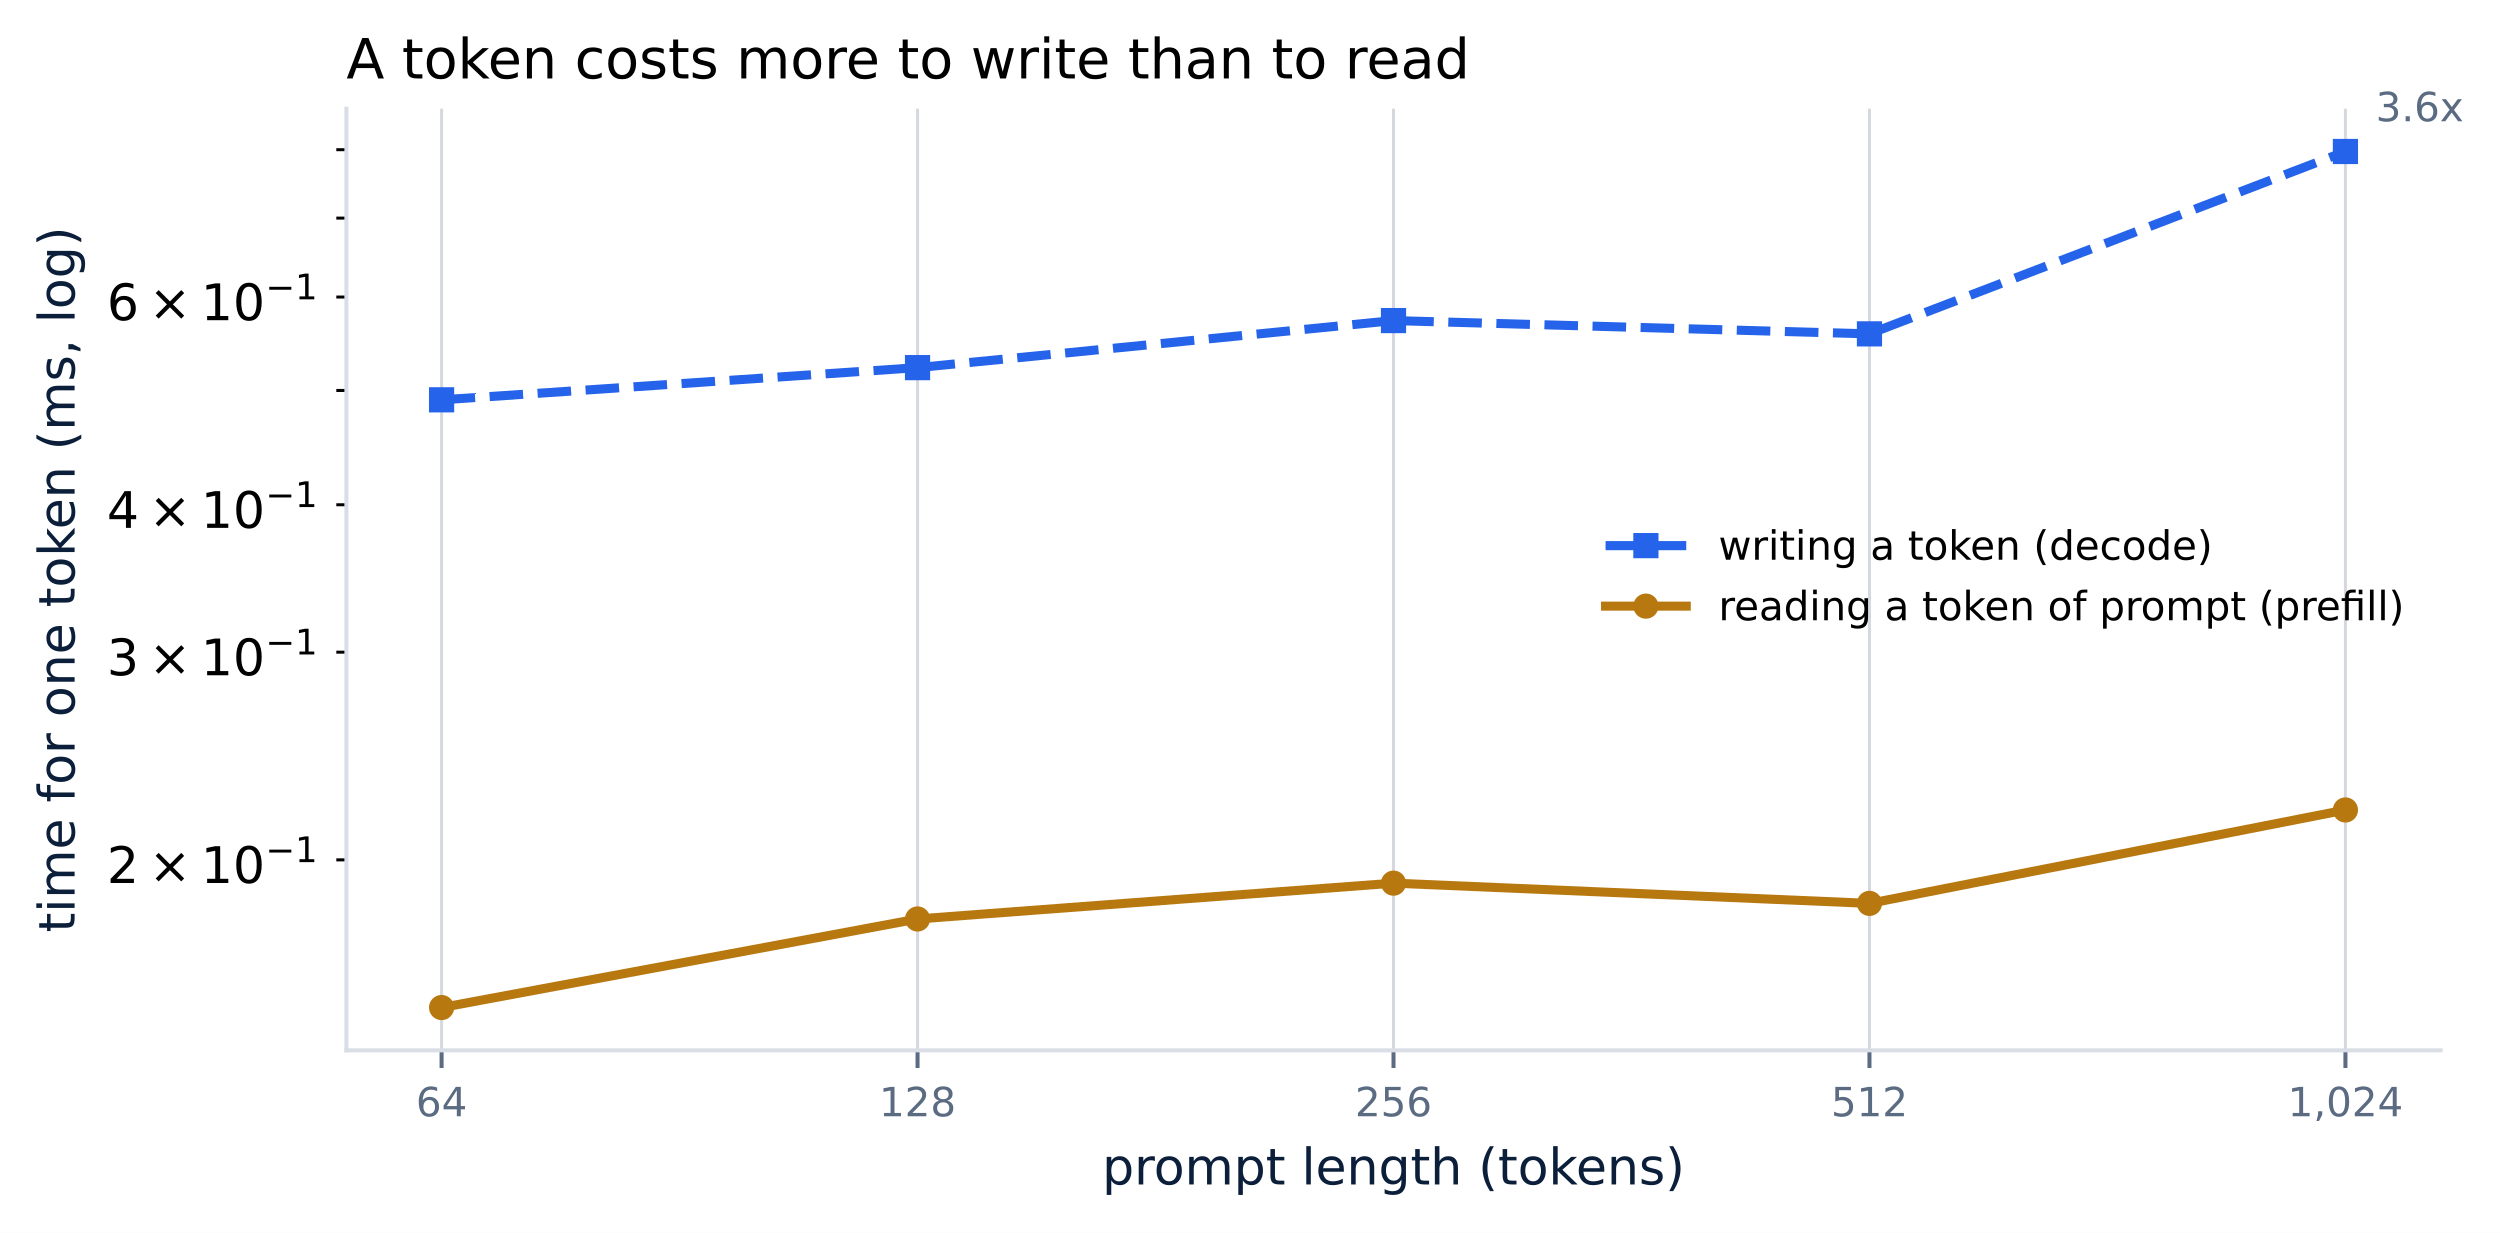
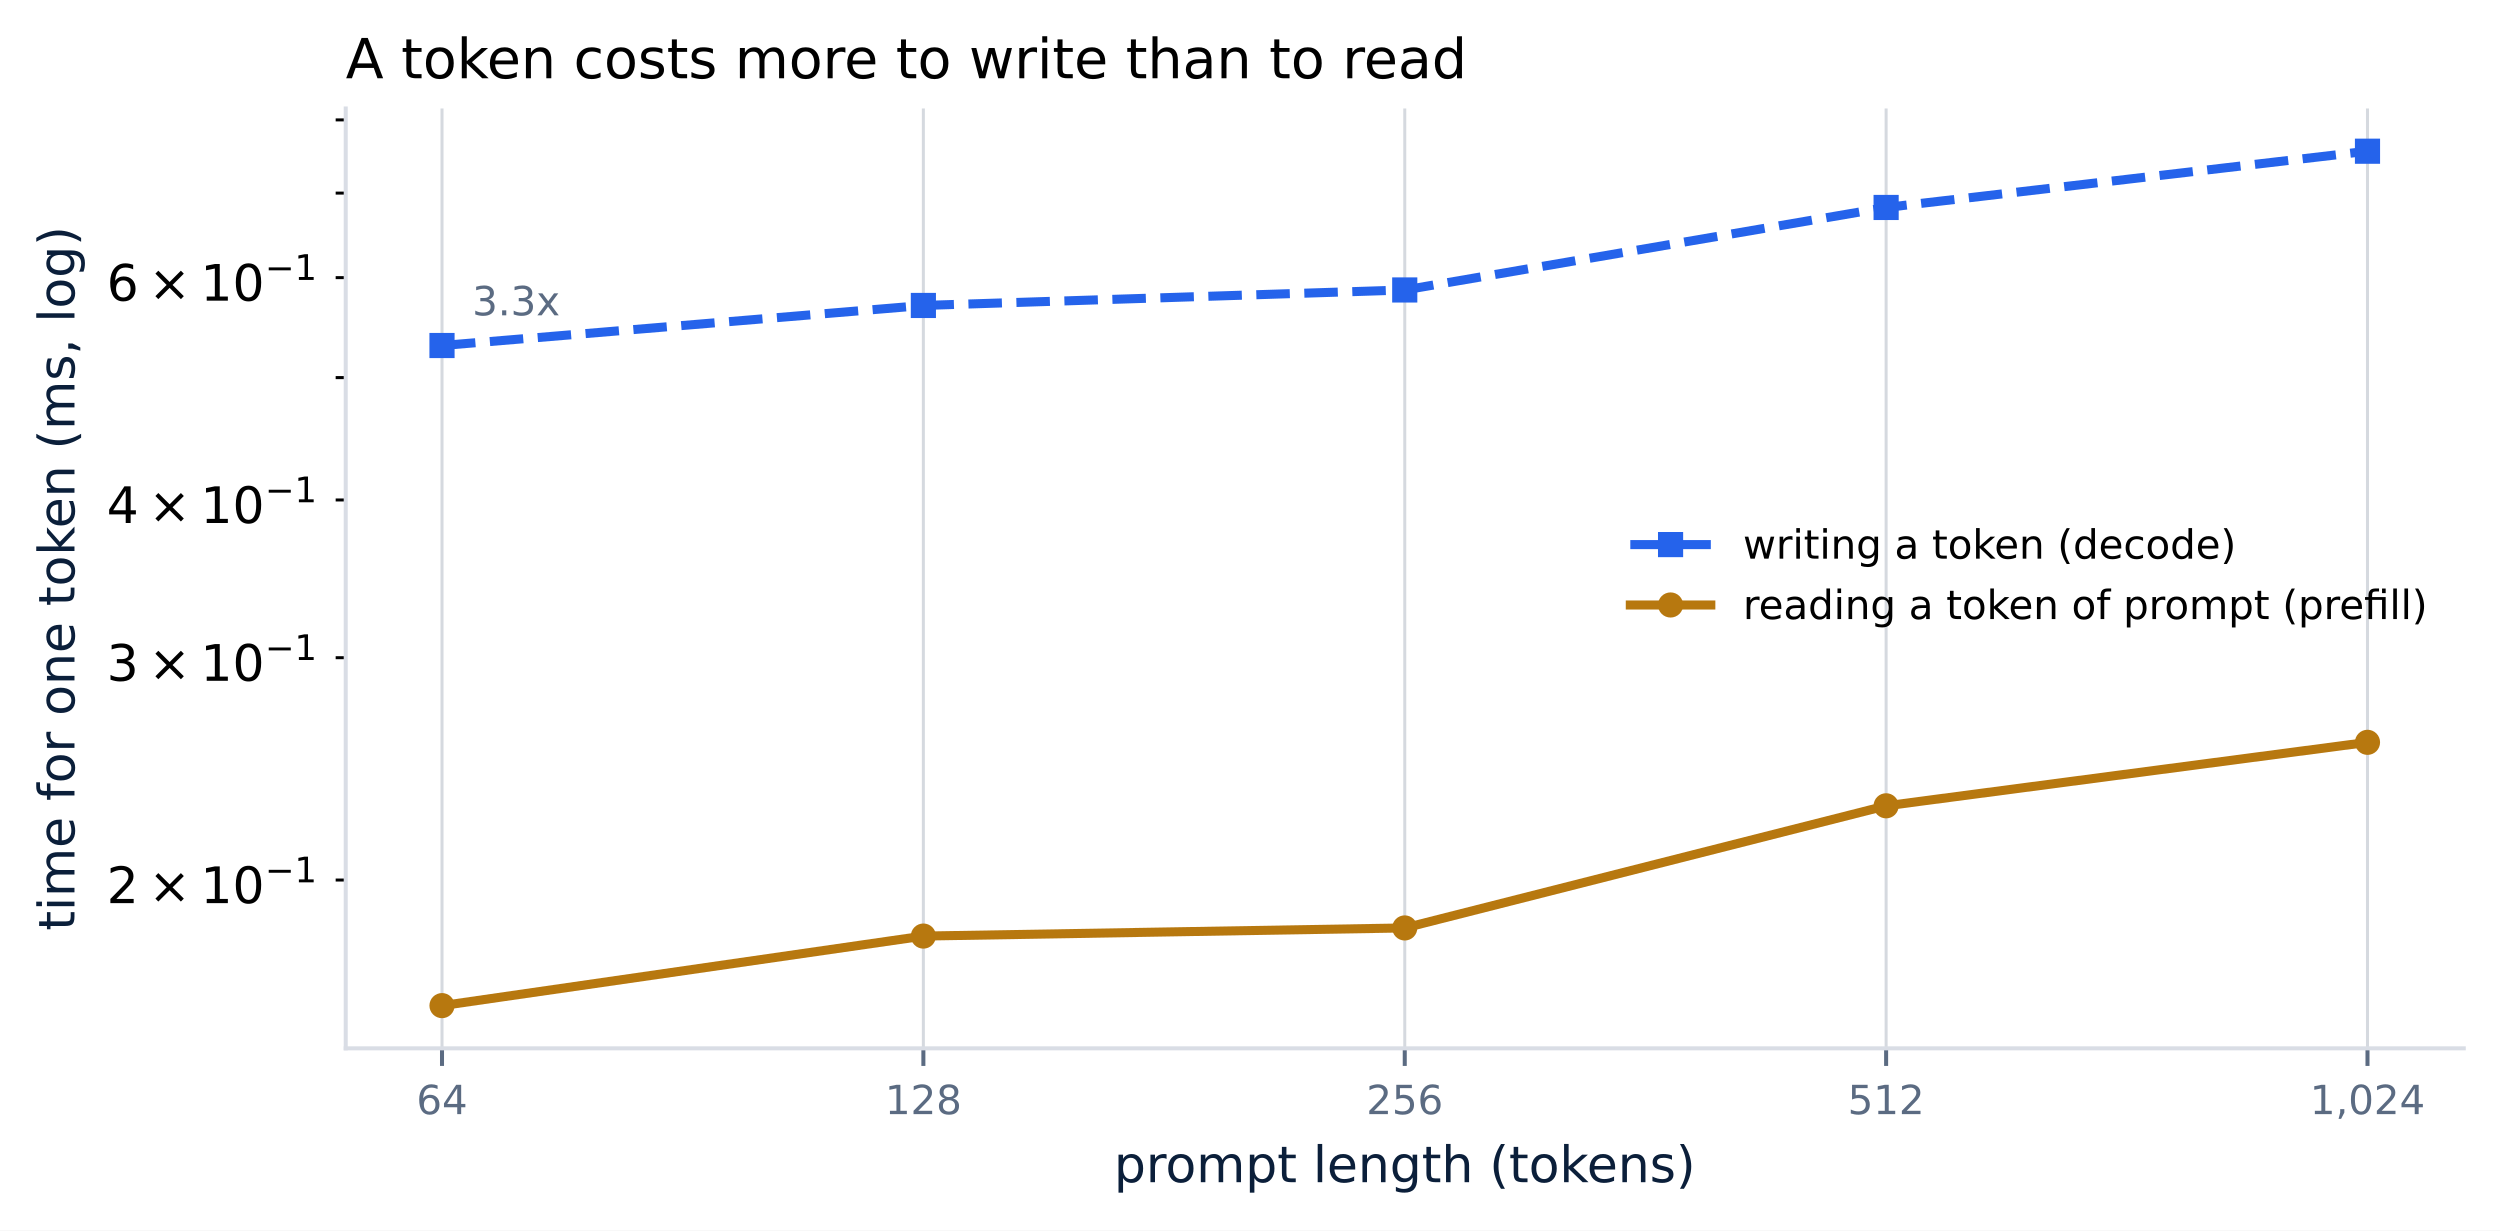
- <svg xmlns="http://www.w3.org/2000/svg" xmlns:xlink="http://www.w3.org/1999/xlink" width="495.833pt" height="244.519pt" viewBox="0 0 495.833 244.519" version="1.1">
+ <svg xmlns="http://www.w3.org/2000/svg" xmlns:xlink="http://www.w3.org/1999/xlink" width="496.781pt" height="244.519pt" viewBox="0 0 496.781 244.519" version="1.1">
  <defs>
    <style type="text/css">*{stroke-linejoin: round; stroke-linecap: butt}</style>
  </defs>
  <g id="figure_1">
    <g id="patch_1">
-       <path d="M 0 244.519  L 495.833 244.519  L 495.833 0  L 0 0  z " style="fill: #ffffff" />
+       <path d="M 0 244.519  L 496.781 244.519  L 496.781 0  L 0 0  z " style="fill: #ffffff" />
    </g>
    <g id="axes_1">
      <g id="patch_2">
-         <path d="M 68.701 208.318  L 484.055 208.318  L 484.055 21.558  L 68.701 21.558  z " style="fill: #ffffff" />
+         <path d="M 68.701 208.318  L 489.581 208.318  L 489.581 21.558  L 68.701 21.558  z " style="fill: #ffffff" />
      </g>
      <g id="matplotlib.axis_1">
        <g id="xtick_1">
          <g id="line2d_1">
-             <path d="M 87.581 208.318  L 87.581 21.558  " clip-path="url(#pac87c44dc7)" style="fill: none; stroke: #5b6b82; stroke-opacity: 0.25; stroke-width: 0.6; stroke-linecap: square" />
+             <path d="M 87.832 208.318  L 87.832 21.558  " clip-path="url(#p4df8b7ba05)" style="fill: none; stroke: #5b6b82; stroke-opacity: 0.25; stroke-width: 0.6; stroke-linecap: square" />
          </g>
          <g id="line2d_2">
            <defs>
-               <path id="m6744407bf0" d="M 0 0  L 0 3.5  " style="stroke: #5b6b82; stroke-width: 0.8" />
+               <path id="m44839f1bd0" d="M 0 0  L 0 3.5  " style="stroke: #5b6b82; stroke-width: 0.8" />
            </defs>
            <g>
-               <use xlink:href="#m6744407bf0" x="87.581" y="208.318" style="fill: #5b6b82; stroke: #5b6b82; stroke-width: 0.8" />
+               <use xlink:href="#m44839f1bd0" x="87.832" y="208.318" style="fill: #5b6b82; stroke: #5b6b82; stroke-width: 0.8" />
            </g>
          </g>
          <g id="text_1">
-             <g style="fill: #5b6b82" transform="translate(82.49053 221.3964) scale(0.08 -0.08)">
+             <g style="fill: #5b6b82" transform="translate(82.74169 221.3964) scale(0.08 -0.08)">
              <defs>
                <path id="DejaVuSans-19" d="M 2113 2584  Q 1688 2584 1439 2293  Q 1191 2003 1191 1497  Q 1191 994 1439 701  Q 1688 409 2113 409  Q 2538 409 2786 701  Q 3034 994 3034 1497  Q 3034 2003 2786 2293  Q 2538 2584 2113 2584  z M 3366 4563  L 3366 3988  Q 3128 4100 2886 4159  Q 2644 4219 2406 4219  Q 1781 4219 1451 3797  Q 1122 3375 1075 2522  Q 1259 2794 1537 2939  Q 1816 3084 2150 3084  Q 2853 3084 3261 2657  Q 3669 2231 3669 1497  Q 3669 778 3244 343  Q 2819 -91 2113 -91  Q 1303 -91 875 529  Q 447 1150 447 2328  Q 447 3434 972 4092  Q 1497 4750 2381 4750  Q 2619 4750 2861 4703  Q 3103 4656 3366 4563  z " transform="scale(0.015625)" />
                <path id="DejaVuSans-17" d="M 2419 4116  L 825 1625  L 2419 1625  L 2419 4116  z M 2253 4666  L 3047 4666  L 3047 1625  L 3713 1625  L 3713 1100  L 3047 1100  L 3047 0  L 2419 0  L 2419 1100  L 313 1100  L 313 1709  L 2253 4666  z " transform="scale(0.015625)" />
              </defs>
              <use xlink:href="#DejaVuSans-19" />
              <use xlink:href="#DejaVuSans-17" transform="translate(63.625 0)" />
            </g>
          </g>
        </g>
        <g id="xtick_2">
          <g id="line2d_3">
-             <path d="M 181.979 208.318  L 181.979 21.558  " clip-path="url(#pac87c44dc7)" style="fill: none; stroke: #5b6b82; stroke-opacity: 0.25; stroke-width: 0.6; stroke-linecap: square" />
+             <path d="M 183.486 208.318  L 183.486 21.558  " clip-path="url(#p4df8b7ba05)" style="fill: none; stroke: #5b6b82; stroke-opacity: 0.25; stroke-width: 0.6; stroke-linecap: square" />
          </g>
          <g id="line2d_4">
            <g>
-               <use xlink:href="#m6744407bf0" x="181.979" y="208.318" style="fill: #5b6b82; stroke: #5b6b82; stroke-width: 0.8" />
+               <use xlink:href="#m44839f1bd0" x="183.486" y="208.318" style="fill: #5b6b82; stroke: #5b6b82; stroke-width: 0.8" />
            </g>
          </g>
          <g id="text_2">
-             <g style="fill: #5b6b82" transform="translate(174.3443 221.3964) scale(0.08 -0.08)">
+             <g style="fill: #5b6b82" transform="translate(175.8512 221.3964) scale(0.08 -0.08)">
              <defs>
                <path id="DejaVuSans-14" d="M 794 531  L 1825 531  L 1825 4091  L 703 3866  L 703 4441  L 1819 4666  L 2450 4666  L 2450 531  L 3481 531  L 3481 0  L 794 0  L 794 531  z " transform="scale(0.015625)" />
                <path id="DejaVuSans-15" d="M 1228 531  L 3431 531  L 3431 0  L 469 0  L 469 531  Q 828 903 1448 1529  Q 2069 2156 2228 2338  Q 2531 2678 2651 2914  Q 2772 3150 2772 3378  Q 2772 3750 2511 3984  Q 2250 4219 1831 4219  Q 1534 4219 1204 4116  Q 875 4013 500 3803  L 500 4441  Q 881 4594 1212 4672  Q 1544 4750 1819 4750  Q 2544 4750 2975 4387  Q 3406 4025 3406 3419  Q 3406 3131 3298 2873  Q 3191 2616 2906 2266  Q 2828 2175 2409 1742  Q 1991 1309 1228 531  z " transform="scale(0.015625)" />
                <path id="DejaVuSans-1b" d="M 2034 2216  Q 1584 2216 1326 1975  Q 1069 1734 1069 1313  Q 1069 891 1326 650  Q 1584 409 2034 409  Q 2484 409 2743 651  Q 3003 894 3003 1313  Q 3003 1734 2745 1975  Q 2488 2216 2034 2216  z M 1403 2484  Q 997 2584 770 2862  Q 544 3141 544 3541  Q 544 4100 942 4425  Q 1341 4750 2034 4750  Q 2731 4750 3128 4425  Q 3525 4100 3525 3541  Q 3525 3141 3298 2862  Q 3072 2584 2669 2484  Q 3125 2378 3379 2068  Q 3634 1759 3634 1313  Q 3634 634 3220 271  Q 2806 -91 2034 -91  Q 1263 -91 848 271  Q 434 634 434 1313  Q 434 1759 690 2068  Q 947 2378 1403 2484  z M 1172 3481  Q 1172 3119 1398 2916  Q 1625 2713 2034 2713  Q 2441 2713 2670 2916  Q 2900 3119 2900 3481  Q 2900 3844 2670 4047  Q 2441 4250 2034 4250  Q 1625 4250 1398 4047  Q 1172 3844 1172 3481  z " transform="scale(0.015625)" />
              </defs>
              <use xlink:href="#DejaVuSans-14" />
              <use xlink:href="#DejaVuSans-15" transform="translate(63.625 0)" />
              <use xlink:href="#DejaVuSans-1b" transform="translate(127.25 0)" />
            </g>
          </g>
        </g>
        <g id="xtick_3">
          <g id="line2d_5">
-             <path d="M 276.378 208.318  L 276.378 21.558  " clip-path="url(#pac87c44dc7)" style="fill: none; stroke: #5b6b82; stroke-opacity: 0.25; stroke-width: 0.6; stroke-linecap: square" />
+             <path d="M 279.141 208.318  L 279.141 21.558  " clip-path="url(#p4df8b7ba05)" style="fill: none; stroke: #5b6b82; stroke-opacity: 0.25; stroke-width: 0.6; stroke-linecap: square" />
          </g>
          <g id="line2d_6">
            <g>
-               <use xlink:href="#m6744407bf0" x="276.378" y="208.318" style="fill: #5b6b82; stroke: #5b6b82; stroke-width: 0.8" />
+               <use xlink:href="#m44839f1bd0" x="279.141" y="208.318" style="fill: #5b6b82; stroke: #5b6b82; stroke-width: 0.8" />
            </g>
          </g>
          <g id="text_3">
-             <g style="fill: #5b6b82" transform="translate(268.7431 221.3964) scale(0.08 -0.08)">
+             <g style="fill: #5b6b82" transform="translate(271.5058 221.3964) scale(0.08 -0.08)">
              <defs>
                <path id="DejaVuSans-18" d="M 691 4666  L 3169 4666  L 3169 4134  L 1269 4134  L 1269 2991  Q 1406 3038 1543 3061  Q 1681 3084 1819 3084  Q 2600 3084 3056 2656  Q 3513 2228 3513 1497  Q 3513 744 3044 326  Q 2575 -91 1722 -91  Q 1428 -91 1123 -41  Q 819 9 494 109  L 494 744  Q 775 591 1075 516  Q 1375 441 1709 441  Q 2250 441 2565 725  Q 2881 1009 2881 1497  Q 2881 1984 2565 2268  Q 2250 2553 1709 2553  Q 1456 2553 1204 2497  Q 953 2441 691 2322  L 691 4666  z " transform="scale(0.015625)" />
              </defs>
              <use xlink:href="#DejaVuSans-15" />
              <use xlink:href="#DejaVuSans-18" transform="translate(63.625 0)" />
              <use xlink:href="#DejaVuSans-19" transform="translate(127.25 0)" />
            </g>
          </g>
        </g>
        <g id="xtick_4">
          <g id="line2d_7">
-             <path d="M 370.777 208.318  L 370.777 21.558  " clip-path="url(#pac87c44dc7)" style="fill: none; stroke: #5b6b82; stroke-opacity: 0.25; stroke-width: 0.6; stroke-linecap: square" />
+             <path d="M 374.795 208.318  L 374.795 21.558  " clip-path="url(#p4df8b7ba05)" style="fill: none; stroke: #5b6b82; stroke-opacity: 0.25; stroke-width: 0.6; stroke-linecap: square" />
          </g>
          <g id="line2d_8">
            <g>
-               <use xlink:href="#m6744407bf0" x="370.777" y="208.318" style="fill: #5b6b82; stroke: #5b6b82; stroke-width: 0.8" />
+               <use xlink:href="#m44839f1bd0" x="374.795" y="208.318" style="fill: #5b6b82; stroke: #5b6b82; stroke-width: 0.8" />
            </g>
          </g>
          <g id="text_4">
-             <g style="fill: #5b6b82" transform="translate(363.1418 221.3964) scale(0.08 -0.08)">
+             <g style="fill: #5b6b82" transform="translate(367.1603 221.3964) scale(0.08 -0.08)">
              <use xlink:href="#DejaVuSans-18" />
              <use xlink:href="#DejaVuSans-14" transform="translate(63.625 0)" />
              <use xlink:href="#DejaVuSans-15" transform="translate(127.25 0)" />
            </g>
          </g>
        </g>
        <g id="xtick_5">
          <g id="line2d_9">
-             <path d="M 465.176 208.318  L 465.176 21.558  " clip-path="url(#pac87c44dc7)" style="fill: none; stroke: #5b6b82; stroke-opacity: 0.25; stroke-width: 0.6; stroke-linecap: square" />
+             <path d="M 470.45 208.318  L 470.45 21.558  " clip-path="url(#p4df8b7ba05)" style="fill: none; stroke: #5b6b82; stroke-opacity: 0.25; stroke-width: 0.6; stroke-linecap: square" />
          </g>
          <g id="line2d_10">
            <g>
-               <use xlink:href="#m6744407bf0" x="465.176" y="208.318" style="fill: #5b6b82; stroke: #5b6b82; stroke-width: 0.8" />
+               <use xlink:href="#m44839f1bd0" x="470.45" y="208.318" style="fill: #5b6b82; stroke: #5b6b82; stroke-width: 0.8" />
            </g>
          </g>
          <g id="text_5">
-             <g style="fill: #5b6b82" transform="translate(453.7243 221.3964) scale(0.08 -0.08)">
+             <g style="fill: #5b6b82" transform="translate(458.9986 221.3964) scale(0.08 -0.08)">
              <defs>
                <path id="DejaVuSans-f" d="M 750 794  L 1409 794  L 1409 256  L 897 -744  L 494 -744  L 750 256  L 750 794  z " transform="scale(0.015625)" />
                <path id="DejaVuSans-13" d="M 2034 4250  Q 1547 4250 1301 3770  Q 1056 3291 1056 2328  Q 1056 1369 1301 889  Q 1547 409 2034 409  Q 2525 409 2770 889  Q 3016 1369 3016 2328  Q 3016 3291 2770 3770  Q 2525 4250 2034 4250  z M 2034 4750  Q 2819 4750 3233 4129  Q 3647 3509 3647 2328  Q 3647 1150 3233 529  Q 2819 -91 2034 -91  Q 1250 -91 836 529  Q 422 1150 422 2328  Q 422 3509 836 4129  Q 1250 4750 2034 4750  z " transform="scale(0.015625)" />
              </defs>
              <use xlink:href="#DejaVuSans-14" />
              <use xlink:href="#DejaVuSans-f" transform="translate(63.625 0)" />
              <use xlink:href="#DejaVuSans-13" transform="translate(95.40625 0)" />
              <use xlink:href="#DejaVuSans-15" transform="translate(159.0312 0)" />
              <use xlink:href="#DejaVuSans-17" transform="translate(222.6562 0)" />
            </g>
          </g>
        </g>
        <g id="text_6">
-           <g style="fill: #0b1f3a" transform="translate(218.5906 234.9167) scale(0.1 -0.1)">
+           <g style="fill: #0b1f3a" transform="translate(221.3533 234.9167) scale(0.1 -0.1)">
            <defs>
              <path id="DejaVuSans-53" d="M 1159 525  L 1159 -1331  L 581 -1331  L 581 3500  L 1159 3500  L 1159 2969  Q 1341 3281 1617 3432  Q 1894 3584 2278 3584  Q 2916 3584 3314 3078  Q 3713 2572 3713 1747  Q 3713 922 3314 415  Q 2916 -91 2278 -91  Q 1894 -91 1617 61  Q 1341 213 1159 525  z M 3116 1747  Q 3116 2381 2855 2742  Q 2594 3103 2138 3103  Q 1681 3103 1420 2742  Q 1159 2381 1159 1747  Q 1159 1113 1420 752  Q 1681 391 2138 391  Q 2594 391 2855 752  Q 3116 1113 3116 1747  z " transform="scale(0.015625)" />
              <path id="DejaVuSans-55" d="M 2631 2963  Q 2534 3019 2420 3045  Q 2306 3072 2169 3072  Q 1681 3072 1420 2755  Q 1159 2438 1159 1844  L 1159 0  L 581 0  L 581 3500  L 1159 3500  L 1159 2956  Q 1341 3275 1631 3429  Q 1922 3584 2338 3584  Q 2397 3584 2469 3576  Q 2541 3569 2628 3553  L 2631 2963  z " transform="scale(0.015625)" />
              <path id="DejaVuSans-52" d="M 1959 3097  Q 1497 3097 1228 2736  Q 959 2375 959 1747  Q 959 1119 1226 758  Q 1494 397 1959 397  Q 2419 397 2687 759  Q 2956 1122 2956 1747  Q 2956 2369 2687 2733  Q 2419 3097 1959 3097  z M 1959 3584  Q 2709 3584 3137 3096  Q 3566 2609 3566 1747  Q 3566 888 3137 398  Q 2709 -91 1959 -91  Q 1206 -91 779 398  Q 353 888 353 1747  Q 353 2609 779 3096  Q 1206 3584 1959 3584  z " transform="scale(0.015625)" />
              <path id="DejaVuSans-50" d="M 3328 2828  Q 3544 3216 3844 3400  Q 4144 3584 4550 3584  Q 5097 3584 5394 3201  Q 5691 2819 5691 2113  L 5691 0  L 5113 0  L 5113 2094  Q 5113 2597 4934 2840  Q 4756 3084 4391 3084  Q 3944 3084 3684 2787  Q 3425 2491 3425 1978  L 3425 0  L 2847 0  L 2847 2094  Q 2847 2600 2669 2842  Q 2491 3084 2119 3084  Q 1678 3084 1418 2786  Q 1159 2488 1159 1978  L 1159 0  L 581 0  L 581 3500  L 1159 3500  L 1159 2956  Q 1356 3278 1631 3431  Q 1906 3584 2284 3584  Q 2666 3584 2933 3390  Q 3200 3197 3328 2828  z " transform="scale(0.015625)" />
              <path id="DejaVuSans-57" d="M 1172 4494  L 1172 3500  L 2356 3500  L 2356 3053  L 1172 3053  L 1172 1153  Q 1172 725 1289 603  Q 1406 481 1766 481  L 2356 481  L 2356 0  L 1766 0  Q 1100 0 847 248  Q 594 497 594 1153  L 594 3053  L 172 3053  L 172 3500  L 594 3500  L 594 4494  L 1172 4494  z " transform="scale(0.015625)" />
              <path id="DejaVuSans-3" transform="scale(0.015625)" />
              <path id="DejaVuSans-4f" d="M 603 4863  L 1178 4863  L 1178 0  L 603 0  L 603 4863  z " transform="scale(0.015625)" />
              <path id="DejaVuSans-48" d="M 3597 1894  L 3597 1613  L 953 1613  Q 991 1019 1311 708  Q 1631 397 2203 397  Q 2534 397 2845 478  Q 3156 559 3463 722  L 3463 178  Q 3153 47 2828 -22  Q 2503 -91 2169 -91  Q 1331 -91 842 396  Q 353 884 353 1716  Q 353 2575 817 3079  Q 1281 3584 2069 3584  Q 2775 3584 3186 3129  Q 3597 2675 3597 1894  z M 3022 2063  Q 3016 2534 2758 2815  Q 2500 3097 2075 3097  Q 1594 3097 1305 2825  Q 1016 2553 972 2059  L 3022 2063  z " transform="scale(0.015625)" />
              <path id="DejaVuSans-51" d="M 3513 2113  L 3513 0  L 2938 0  L 2938 2094  Q 2938 2591 2744 2837  Q 2550 3084 2163 3084  Q 1697 3084 1428 2787  Q 1159 2491 1159 1978  L 1159 0  L 581 0  L 581 3500  L 1159 3500  L 1159 2956  Q 1366 3272 1645 3428  Q 1925 3584 2291 3584  Q 2894 3584 3203 3211  Q 3513 2838 3513 2113  z " transform="scale(0.015625)" />
              <path id="DejaVuSans-4a" d="M 2906 1791  Q 2906 2416 2648 2759  Q 2391 3103 1925 3103  Q 1463 3103 1205 2759  Q 947 2416 947 1791  Q 947 1169 1205 825  Q 1463 481 1925 481  Q 2391 481 2648 825  Q 2906 1169 2906 1791  z M 3481 434  Q 3481 -459 3084 -895  Q 2688 -1331 1869 -1331  Q 1566 -1331 1297 -1286  Q 1028 -1241 775 -1147  L 775 -588  Q 1028 -725 1275 -790  Q 1522 -856 1778 -856  Q 2344 -856 2625 -561  Q 2906 -266 2906 331  L 2906 616  Q 2728 306 2450 153  Q 2172 0 1784 0  Q 1141 0 747 490  Q 353 981 353 1791  Q 353 2603 747 3093  Q 1141 3584 1784 3584  Q 2172 3584 2450 3431  Q 2728 3278 2906 2969  L 2906 3500  L 3481 3500  L 3481 434  z " transform="scale(0.015625)" />
              <path id="DejaVuSans-4b" d="M 3513 2113  L 3513 0  L 2938 0  L 2938 2094  Q 2938 2591 2744 2837  Q 2550 3084 2163 3084  Q 1697 3084 1428 2787  Q 1159 2491 1159 1978  L 1159 0  L 581 0  L 581 4863  L 1159 4863  L 1159 2956  Q 1366 3272 1645 3428  Q 1925 3584 2291 3584  Q 2894 3584 3203 3211  Q 3513 2838 3513 2113  z " transform="scale(0.015625)" />
              <path id="DejaVuSans-b" d="M 1984 4856  Q 1566 4138 1362 3434  Q 1159 2731 1159 2009  Q 1159 1288 1364 580  Q 1569 -128 1984 -844  L 1484 -844  Q 1016 -109 783 600  Q 550 1309 550 2009  Q 550 2706 781 3412  Q 1013 4119 1484 4856  L 1984 4856  z " transform="scale(0.015625)" />
              <path id="DejaVuSans-4e" d="M 581 4863  L 1159 4863  L 1159 1991  L 2875 3500  L 3609 3500  L 1753 1863  L 3688 0  L 2938 0  L 1159 1709  L 1159 0  L 581 0  L 581 4863  z " transform="scale(0.015625)" />
              <path id="DejaVuSans-56" d="M 2834 3397  L 2834 2853  Q 2591 2978 2328 3040  Q 2066 3103 1784 3103  Q 1356 3103 1142 2972  Q 928 2841 928 2578  Q 928 2378 1081 2264  Q 1234 2150 1697 2047  L 1894 2003  Q 2506 1872 2764 1633  Q 3022 1394 3022 966  Q 3022 478 2636 193  Q 2250 -91 1575 -91  Q 1294 -91 989 -36  Q 684 19 347 128  L 347 722  Q 666 556 975 473  Q 1284 391 1588 391  Q 1994 391 2212 530  Q 2431 669 2431 922  Q 2431 1156 2273 1281  Q 2116 1406 1581 1522  L 1381 1569  Q 847 1681 609 1914  Q 372 2147 372 2553  Q 372 3047 722 3315  Q 1072 3584 1716 3584  Q 2034 3584 2315 3537  Q 2597 3491 2834 3397  z " transform="scale(0.015625)" />
              <path id="DejaVuSans-c" d="M 513 4856  L 1013 4856  Q 1481 4119 1714 3412  Q 1947 2706 1947 2009  Q 1947 1309 1714 600  Q 1481 -109 1013 -844  L 513 -844  Q 928 -128 1133 580  Q 1338 1288 1338 2009  Q 1338 2731 1133 3434  Q 928 4138 513 4856  z " transform="scale(0.015625)" />
            </defs>
            <use xlink:href="#DejaVuSans-53" />
            <use xlink:href="#DejaVuSans-55" transform="translate(63.48438 0)" />
            <use xlink:href="#DejaVuSans-52" transform="translate(102.3906 0)" />
            <use xlink:href="#DejaVuSans-50" transform="translate(163.5781 0)" />
            <use xlink:href="#DejaVuSans-53" transform="translate(260.9844 0)" />
            <use xlink:href="#DejaVuSans-57" transform="translate(324.4688 0)" />
            <use xlink:href="#DejaVuSans-3" transform="translate(363.6719 0)" />
            <use xlink:href="#DejaVuSans-4f" transform="translate(395.4531 0)" />
            <use xlink:href="#DejaVuSans-48" transform="translate(423.2344 0)" />
            <use xlink:href="#DejaVuSans-51" transform="translate(484.7656 0)" />
            <use xlink:href="#DejaVuSans-4a" transform="translate(548.1406 0)" />
            <use xlink:href="#DejaVuSans-57" transform="translate(611.625 0)" />
            <use xlink:href="#DejaVuSans-4b" transform="translate(650.8281 0)" />
            <use xlink:href="#DejaVuSans-3" transform="translate(714.2031 0)" />
            <use xlink:href="#DejaVuSans-b" transform="translate(745.9844 0)" />
            <use xlink:href="#DejaVuSans-57" transform="translate(785 0)" />
            <use xlink:href="#DejaVuSans-52" transform="translate(824.2031 0)" />
            <use xlink:href="#DejaVuSans-4e" transform="translate(885.3906 0)" />
            <use xlink:href="#DejaVuSans-48" transform="translate(939.7344 0)" />
            <use xlink:href="#DejaVuSans-51" transform="translate(1001.266 0)" />
            <use xlink:href="#DejaVuSans-56" transform="translate(1064.641 0)" />
            <use xlink:href="#DejaVuSans-c" transform="translate(1116.734 0)" />
          </g>
        </g>
      </g>
      <g id="matplotlib.axis_2">
        <g id="ytick_1">
          <g id="line2d_11">
            <defs>
-               <path id="m8c16f92504" d="M 0 0  L -2 0  " style="stroke: #000000; stroke-width: 0.6" />
+               <path id="mdb2b9b0dac" d="M 0 0  L -2 0  " style="stroke: #000000; stroke-width: 0.6" />
            </defs>
            <g>
-               <use xlink:href="#m8c16f92504" x="68.701" y="170.54" style="stroke: #000000; stroke-width: 0.6" />
+               <use xlink:href="#mdb2b9b0dac" x="68.701" y="174.876" style="stroke: #000000; stroke-width: 0.6" />
            </g>
          </g>
          <g id="text_7">
-             <g transform="translate(21.20078 175.1898) scale(0.1 -0.1)">
+             <g transform="translate(21.20078 179.5263) scale(0.1 -0.1)">
              <defs>
                <path id="DejaVuSans-99" d="M 4488 3438  L 3059 2003  L 4488 575  L 4116 197  L 2681 1631  L 1247 197  L 878 575  L 2303 2003  L 878 3438  L 1247 3816  L 2681 2381  L 4116 3816  L 4488 3438  z " transform="scale(0.015625)" />
                <path id="DejaVuSans-c9c" d="M 678 2272  L 4684 2272  L 4684 1741  L 678 1741  L 678 2272  z " transform="scale(0.015625)" />
              </defs>
              <use xlink:href="#DejaVuSans-15" transform="translate(0 0.665625)" />
              <use xlink:href="#DejaVuSans-99" transform="translate(83.10547 0.665625)" />
              <use xlink:href="#DejaVuSans-14" transform="translate(186.377 0.665625)" />
              <use xlink:href="#DejaVuSans-13" transform="translate(250 0.665625)" />
              <use xlink:href="#DejaVuSans-c9c" transform="translate(314.5801 41.96563) scale(0.7)" />
              <use xlink:href="#DejaVuSans-14" transform="translate(373.2324 41.96563) scale(0.7)" />
            </g>
          </g>
        </g>
        <g id="ytick_2">
          <g id="line2d_12">
            <g>
-               <use xlink:href="#m8c16f92504" x="68.701" y="129.343" style="stroke: #000000; stroke-width: 0.6" />
+               <use xlink:href="#mdb2b9b0dac" x="68.701" y="130.696" style="stroke: #000000; stroke-width: 0.6" />
            </g>
          </g>
          <g id="text_8">
-             <g transform="translate(21.20078 133.9929) scale(0.1 -0.1)">
+             <g transform="translate(21.20078 135.3457) scale(0.1 -0.1)">
              <defs>
                <path id="DejaVuSans-16" d="M 2597 2516  Q 3050 2419 3304 2112  Q 3559 1806 3559 1356  Q 3559 666 3084 287  Q 2609 -91 1734 -91  Q 1441 -91 1130 -33  Q 819 25 488 141  L 488 750  Q 750 597 1062 519  Q 1375 441 1716 441  Q 2309 441 2620 675  Q 2931 909 2931 1356  Q 2931 1769 2642 2001  Q 2353 2234 1838 2234  L 1294 2234  L 1294 2753  L 1863 2753  Q 2328 2753 2575 2939  Q 2822 3125 2822 3475  Q 2822 3834 2567 4026  Q 2313 4219 1838 4219  Q 1578 4219 1281 4162  Q 984 4106 628 3988  L 628 4550  Q 988 4650 1302 4700  Q 1616 4750 1894 4750  Q 2613 4750 3031 4423  Q 3450 4097 3450 3541  Q 3450 3153 3228 2886  Q 3006 2619 2597 2516  z " transform="scale(0.015625)" />
              </defs>
              <use xlink:href="#DejaVuSans-16" transform="translate(0 0.665625)" />
              <use xlink:href="#DejaVuSans-99" transform="translate(83.10547 0.665625)" />
              <use xlink:href="#DejaVuSans-14" transform="translate(186.377 0.665625)" />
              <use xlink:href="#DejaVuSans-13" transform="translate(250 0.665625)" />
              <use xlink:href="#DejaVuSans-c9c" transform="translate(314.5801 41.96563) scale(0.7)" />
              <use xlink:href="#DejaVuSans-14" transform="translate(373.2324 41.96563) scale(0.7)" />
            </g>
          </g>
        </g>
        <g id="ytick_3">
          <g id="line2d_13">
            <g>
-               <use xlink:href="#m8c16f92504" x="68.701" y="100.113" style="stroke: #000000; stroke-width: 0.6" />
+               <use xlink:href="#mdb2b9b0dac" x="68.701" y="99.349" style="stroke: #000000; stroke-width: 0.6" />
            </g>
          </g>
          <g id="text_9">
-             <g transform="translate(21.20078 104.7632) scale(0.1 -0.1)">
+             <g transform="translate(21.20078 103.9991) scale(0.1 -0.1)">
              <use xlink:href="#DejaVuSans-17" transform="translate(0 0.665625)" />
              <use xlink:href="#DejaVuSans-99" transform="translate(83.10547 0.665625)" />
              <use xlink:href="#DejaVuSans-14" transform="translate(186.377 0.665625)" />
              <use xlink:href="#DejaVuSans-13" transform="translate(250 0.665625)" />
              <use xlink:href="#DejaVuSans-c9c" transform="translate(314.5801 41.96563) scale(0.7)" />
              <use xlink:href="#DejaVuSans-14" transform="translate(373.2324 41.96563) scale(0.7)" />
            </g>
          </g>
        </g>
        <g id="ytick_4">
          <g id="line2d_14">
            <g>
-               <use xlink:href="#m8c16f92504" x="68.701" y="77.441" style="stroke: #000000; stroke-width: 0.6" />
+               <use xlink:href="#mdb2b9b0dac" x="68.701" y="75.035" style="stroke: #000000; stroke-width: 0.6" />
            </g>
          </g>
        </g>
        <g id="ytick_5">
          <g id="line2d_15">
            <g>
-               <use xlink:href="#m8c16f92504" x="68.701" y="58.916" style="stroke: #000000; stroke-width: 0.6" />
+               <use xlink:href="#mdb2b9b0dac" x="68.701" y="55.168" style="stroke: #000000; stroke-width: 0.6" />
            </g>
          </g>
          <g id="text_10">
-             <g transform="translate(21.20078 63.56629) scale(0.1 -0.1)">
+             <g transform="translate(21.20078 59.81846) scale(0.1 -0.1)">
              <use xlink:href="#DejaVuSans-19" transform="translate(0 0.665625)" />
              <use xlink:href="#DejaVuSans-99" transform="translate(83.10547 0.665625)" />
              <use xlink:href="#DejaVuSans-14" transform="translate(186.377 0.665625)" />
              <use xlink:href="#DejaVuSans-13" transform="translate(250 0.665625)" />
              <use xlink:href="#DejaVuSans-c9c" transform="translate(314.5801 41.96563) scale(0.7)" />
              <use xlink:href="#DejaVuSans-14" transform="translate(373.2324 41.96563) scale(0.7)" />
            </g>
          </g>
        </g>
        <g id="ytick_6">
          <g id="line2d_16">
            <g>
-               <use xlink:href="#m8c16f92504" x="68.701" y="43.254" style="stroke: #000000; stroke-width: 0.6" />
+               <use xlink:href="#mdb2b9b0dac" x="68.701" y="38.372" style="stroke: #000000; stroke-width: 0.6" />
            </g>
          </g>
        </g>
        <g id="ytick_7">
          <g id="line2d_17">
            <g>
-               <use xlink:href="#m8c16f92504" x="68.701" y="29.687" style="stroke: #000000; stroke-width: 0.6" />
+               <use xlink:href="#mdb2b9b0dac" x="68.701" y="23.822" style="stroke: #000000; stroke-width: 0.6" />
            </g>
          </g>
        </g>
        <g id="text_11">
          <g style="fill: #0b1f3a" transform="translate(14.79844 184.9297) rotate(-90) scale(0.1 -0.1)">
            <defs>
              <path id="DejaVuSans-4c" d="M 603 3500  L 1178 3500  L 1178 0  L 603 0  L 603 3500  z M 603 4863  L 1178 4863  L 1178 4134  L 603 4134  L 603 4863  z " transform="scale(0.015625)" />
              <path id="DejaVuSans-49" d="M 2375 4863  L 2375 4384  L 1825 4384  Q 1516 4384 1395 4259  Q 1275 4134 1275 3809  L 1275 3500  L 2222 3500  L 2222 3053  L 1275 3053  L 1275 0  L 697 0  L 697 3053  L 147 3053  L 147 3500  L 697 3500  L 697 3744  Q 697 4328 969 4595  Q 1241 4863 1831 4863  L 2375 4863  z " transform="scale(0.015625)" />
            </defs>
            <use xlink:href="#DejaVuSans-57" />
            <use xlink:href="#DejaVuSans-4c" transform="translate(39.20312 0)" />
            <use xlink:href="#DejaVuSans-50" transform="translate(66.98438 0)" />
            <use xlink:href="#DejaVuSans-48" transform="translate(164.3906 0)" />
            <use xlink:href="#DejaVuSans-3" transform="translate(225.9219 0)" />
            <use xlink:href="#DejaVuSans-49" transform="translate(257.7031 0)" />
            <use xlink:href="#DejaVuSans-52" transform="translate(292.9062 0)" />
            <use xlink:href="#DejaVuSans-55" transform="translate(354.0938 0)" />
            <use xlink:href="#DejaVuSans-3" transform="translate(395.2031 0)" />
            <use xlink:href="#DejaVuSans-52" transform="translate(426.9844 0)" />
            <use xlink:href="#DejaVuSans-51" transform="translate(488.1719 0)" />
            <use xlink:href="#DejaVuSans-48" transform="translate(551.5469 0)" />
            <use xlink:href="#DejaVuSans-3" transform="translate(613.0781 0)" />
            <use xlink:href="#DejaVuSans-57" transform="translate(644.8594 0)" />
            <use xlink:href="#DejaVuSans-52" transform="translate(684.0625 0)" />
            <use xlink:href="#DejaVuSans-4e" transform="translate(745.25 0)" />
            <use xlink:href="#DejaVuSans-48" transform="translate(799.5938 0)" />
            <use xlink:href="#DejaVuSans-51" transform="translate(861.125 0)" />
            <use xlink:href="#DejaVuSans-3" transform="translate(924.5 0)" />
            <use xlink:href="#DejaVuSans-b" transform="translate(956.2812 0)" />
            <use xlink:href="#DejaVuSans-50" transform="translate(995.2969 0)" />
            <use xlink:href="#DejaVuSans-56" transform="translate(1092.703 0)" />
            <use xlink:href="#DejaVuSans-f" transform="translate(1144.797 0)" />
            <use xlink:href="#DejaVuSans-3" transform="translate(1176.578 0)" />
            <use xlink:href="#DejaVuSans-4f" transform="translate(1208.359 0)" />
            <use xlink:href="#DejaVuSans-52" transform="translate(1236.141 0)" />
            <use xlink:href="#DejaVuSans-4a" transform="translate(1297.328 0)" />
            <use xlink:href="#DejaVuSans-c" transform="translate(1360.812 0)" />
          </g>
        </g>
      </g>
      <g id="line2d_18">
-         <path d="M 87.581 79.297  L 181.979 72.913  L 276.378 63.582  L 370.777 66.216  L 465.176 30.047  " clip-path="url(#pac87c44dc7)" style="fill: none; stroke-dasharray: 6.66,2.88; stroke-dashoffset: 0; stroke: #2563eb; stroke-width: 1.8" />
+         <path d="M 87.832 68.658  L 183.486 60.699  L 279.141 57.619  L 374.795 41.226  L 470.45 30.047  " clip-path="url(#p4df8b7ba05)" style="fill: none; stroke-dasharray: 6.66,2.88; stroke-dashoffset: 0; stroke: #2563eb; stroke-width: 1.8" />
        <defs>
-           <path id="mff6f8868ba" d="M -2 2  L 2 2  L 2 -2  L -2 -2  z " style="stroke: #2563eb; stroke-linejoin: miter" />
+           <path id="m5b400f62f2" d="M -2 2  L 2 2  L 2 -2  L -2 -2  z " style="stroke: #2563eb; stroke-linejoin: miter" />
        </defs>
-         <g clip-path="url(#pac87c44dc7)">
-           <use xlink:href="#mff6f8868ba" x="87.581" y="79.297" style="fill: #2563eb; stroke: #2563eb; stroke-linejoin: miter" />
-           <use xlink:href="#mff6f8868ba" x="181.979" y="72.913" style="fill: #2563eb; stroke: #2563eb; stroke-linejoin: miter" />
-           <use xlink:href="#mff6f8868ba" x="276.378" y="63.582" style="fill: #2563eb; stroke: #2563eb; stroke-linejoin: miter" />
-           <use xlink:href="#mff6f8868ba" x="370.777" y="66.216" style="fill: #2563eb; stroke: #2563eb; stroke-linejoin: miter" />
-           <use xlink:href="#mff6f8868ba" x="465.176" y="30.047" style="fill: #2563eb; stroke: #2563eb; stroke-linejoin: miter" />
+         <g clip-path="url(#p4df8b7ba05)">
+           <use xlink:href="#m5b400f62f2" x="87.832" y="68.658" style="fill: #2563eb; stroke: #2563eb; stroke-linejoin: miter" />
+           <use xlink:href="#m5b400f62f2" x="183.486" y="60.699" style="fill: #2563eb; stroke: #2563eb; stroke-linejoin: miter" />
+           <use xlink:href="#m5b400f62f2" x="279.141" y="57.619" style="fill: #2563eb; stroke: #2563eb; stroke-linejoin: miter" />
+           <use xlink:href="#m5b400f62f2" x="374.795" y="41.226" style="fill: #2563eb; stroke: #2563eb; stroke-linejoin: miter" />
+           <use xlink:href="#m5b400f62f2" x="470.45" y="30.047" style="fill: #2563eb; stroke: #2563eb; stroke-linejoin: miter" />
        </g>
      </g>
      <g id="line2d_19">
-         <path d="M 87.581 199.829  L 181.979 182.261  L 276.378 175.158  L 370.777 179.172  L 465.176 160.644  " clip-path="url(#pac87c44dc7)" style="fill: none; stroke: #b7780f; stroke-width: 1.8; stroke-linecap: square" />
+         <path d="M 87.832 199.829  L 183.486 186.009  L 279.141 184.393  L 374.795 160.123  L 470.45 147.51  " clip-path="url(#p4df8b7ba05)" style="fill: none; stroke: #b7780f; stroke-width: 1.8; stroke-linecap: square" />
        <defs>
-           <path id="mad115846fd" d="M 0 2  C 0.53 2 1.039 1.789 1.414 1.414  C 1.789 1.039 2 0.53 2 0  C 2 -0.53 1.789 -1.039 1.414 -1.414  C 1.039 -1.789 0.53 -2 0 -2  C -0.53 -2 -1.039 -1.789 -1.414 -1.414  C -1.789 -1.039 -2 -0.53 -2 0  C -2 0.53 -1.789 1.039 -1.414 1.414  C -1.039 1.789 -0.53 2 0 2  z " style="stroke: #b7780f" />
+           <path id="md0fd3d7d36" d="M 0 2  C 0.53 2 1.039 1.789 1.414 1.414  C 1.789 1.039 2 0.53 2 0  C 2 -0.53 1.789 -1.039 1.414 -1.414  C 1.039 -1.789 0.53 -2 0 -2  C -0.53 -2 -1.039 -1.789 -1.414 -1.414  C -1.789 -1.039 -2 -0.53 -2 0  C -2 0.53 -1.789 1.039 -1.414 1.414  C -1.039 1.789 -0.53 2 0 2  z " style="stroke: #b7780f" />
        </defs>
-         <g clip-path="url(#pac87c44dc7)">
-           <use xlink:href="#mad115846fd" x="87.581" y="199.829" style="fill: #b7780f; stroke: #b7780f" />
-           <use xlink:href="#mad115846fd" x="181.979" y="182.261" style="fill: #b7780f; stroke: #b7780f" />
-           <use xlink:href="#mad115846fd" x="276.378" y="175.158" style="fill: #b7780f; stroke: #b7780f" />
-           <use xlink:href="#mad115846fd" x="370.777" y="179.172" style="fill: #b7780f; stroke: #b7780f" />
-           <use xlink:href="#mad115846fd" x="465.176" y="160.644" style="fill: #b7780f; stroke: #b7780f" />
+         <g clip-path="url(#p4df8b7ba05)">
+           <use xlink:href="#md0fd3d7d36" x="87.832" y="199.829" style="fill: #b7780f; stroke: #b7780f" />
+           <use xlink:href="#md0fd3d7d36" x="183.486" y="186.009" style="fill: #b7780f; stroke: #b7780f" />
+           <use xlink:href="#md0fd3d7d36" x="279.141" y="184.393" style="fill: #b7780f; stroke: #b7780f" />
+           <use xlink:href="#md0fd3d7d36" x="374.795" y="160.123" style="fill: #b7780f; stroke: #b7780f" />
+           <use xlink:href="#md0fd3d7d36" x="470.45" y="147.51" style="fill: #b7780f; stroke: #b7780f" />
        </g>
      </g>
      <g id="patch_3">
        <path d="M 68.701 208.318  L 68.701 21.558  " style="fill: none; stroke: #d9dde5; stroke-width: 0.8; stroke-linejoin: miter; stroke-linecap: square" />
      </g>
      <g id="patch_4">
-         <path d="M 68.701 208.318  L 484.055 208.318  " style="fill: none; stroke: #d9dde5; stroke-width: 0.8; stroke-linejoin: miter; stroke-linecap: square" />
+         <path d="M 68.701 208.318  L 489.581 208.318  " style="fill: none; stroke: #d9dde5; stroke-width: 0.8; stroke-linejoin: miter; stroke-linecap: square" />
      </g>
      <g id="text_12">
-         <g style="fill: #5b6b82" transform="translate(471.1756 24.04737) scale(0.08 -0.08)">
+         <g style="fill: #5b6b82" transform="translate(93.83169 62.65814) scale(0.08 -0.08)">
          <defs>
            <path id="DejaVuSans-11" d="M 684 794  L 1344 794  L 1344 0  L 684 0  L 684 794  z " transform="scale(0.015625)" />
            <path id="DejaVuSans-5b" d="M 3513 3500  L 2247 1797  L 3578 0  L 2900 0  L 1881 1375  L 863 0  L 184 0  L 1544 1831  L 300 3500  L 978 3500  L 1906 2253  L 2834 3500  L 3513 3500  z " transform="scale(0.015625)" />
          </defs>
          <use xlink:href="#DejaVuSans-16" />
          <use xlink:href="#DejaVuSans-11" transform="translate(63.625 0)" />
-           <use xlink:href="#DejaVuSans-19" transform="translate(95.40625 0)" />
+           <use xlink:href="#DejaVuSans-16" transform="translate(95.40625 0)" />
          <use xlink:href="#DejaVuSans-5b" transform="translate(159.0312 0)" />
        </g>
      </g>
      <g id="text_13">
        <g transform="translate(68.70078 15.55828) scale(0.11 -0.11)">
          <defs>
            <path id="DejaVuSans-24" d="M 2188 4044  L 1331 1722  L 3047 1722  L 2188 4044  z M 1831 4666  L 2547 4666  L 4325 0  L 3669 0  L 3244 1197  L 1141 1197  L 716 0  L 50 0  L 1831 4666  z " transform="scale(0.015625)" />
            <path id="DejaVuSans-46" d="M 3122 3366  L 3122 2828  Q 2878 2963 2633 3030  Q 2388 3097 2138 3097  Q 1578 3097 1268 2742  Q 959 2388 959 1747  Q 959 1106 1268 751  Q 1578 397 2138 397  Q 2388 397 2633 464  Q 2878 531 3122 666  L 3122 134  Q 2881 22 2623 -34  Q 2366 -91 2075 -91  Q 1284 -91 818 406  Q 353 903 353 1747  Q 353 2603 823 3093  Q 1294 3584 2113 3584  Q 2378 3584 2631 3529  Q 2884 3475 3122 3366  z " transform="scale(0.015625)" />
            <path id="DejaVuSans-5a" d="M 269 3500  L 844 3500  L 1563 769  L 2278 3500  L 2956 3500  L 3675 769  L 4391 3500  L 4966 3500  L 4050 0  L 3372 0  L 2619 2869  L 1863 0  L 1184 0  L 269 3500  z " transform="scale(0.015625)" />
            <path id="DejaVuSans-44" d="M 2194 1759  Q 1497 1759 1228 1600  Q 959 1441 959 1056  Q 959 750 1161 570  Q 1363 391 1709 391  Q 2188 391 2477 730  Q 2766 1069 2766 1631  L 2766 1759  L 2194 1759  z M 3341 1997  L 3341 0  L 2766 0  L 2766 531  Q 2569 213 2275 61  Q 1981 -91 1556 -91  Q 1019 -91 701 211  Q 384 513 384 1019  Q 384 1609 779 1909  Q 1175 2209 1959 2209  L 2766 2209  L 2766 2266  Q 2766 2663 2505 2880  Q 2244 3097 1772 3097  Q 1472 3097 1187 3025  Q 903 2953 641 2809  L 641 3341  Q 956 3463 1253 3523  Q 1550 3584 1831 3584  Q 2591 3584 2966 3190  Q 3341 2797 3341 1997  z " transform="scale(0.015625)" />
            <path id="DejaVuSans-47" d="M 2906 2969  L 2906 4863  L 3481 4863  L 3481 0  L 2906 0  L 2906 525  Q 2725 213 2448 61  Q 2172 -91 1784 -91  Q 1150 -91 751 415  Q 353 922 353 1747  Q 353 2572 751 3078  Q 1150 3584 1784 3584  Q 2172 3584 2448 3432  Q 2725 3281 2906 2969  z M 947 1747  Q 947 1113 1208 752  Q 1469 391 1925 391  Q 2381 391 2643 752  Q 2906 1113 2906 1747  Q 2906 2381 2643 2742  Q 2381 3103 1925 3103  Q 1469 3103 1208 2742  Q 947 2381 947 1747  z " transform="scale(0.015625)" />
          </defs>
          <use xlink:href="#DejaVuSans-24" />
          <use xlink:href="#DejaVuSans-3" transform="translate(68.40625 0)" />
          <use xlink:href="#DejaVuSans-57" transform="translate(100.1875 0)" />
          <use xlink:href="#DejaVuSans-52" transform="translate(139.3906 0)" />
          <use xlink:href="#DejaVuSans-4e" transform="translate(200.5781 0)" />
          <use xlink:href="#DejaVuSans-48" transform="translate(254.9219 0)" />
          <use xlink:href="#DejaVuSans-51" transform="translate(316.4531 0)" />
          <use xlink:href="#DejaVuSans-3" transform="translate(379.8281 0)" />
          <use xlink:href="#DejaVuSans-46" transform="translate(411.6094 0)" />
          <use xlink:href="#DejaVuSans-52" transform="translate(466.5938 0)" />
          <use xlink:href="#DejaVuSans-56" transform="translate(527.7812 0)" />
          <use xlink:href="#DejaVuSans-57" transform="translate(579.875 0)" />
          <use xlink:href="#DejaVuSans-56" transform="translate(619.0781 0)" />
          <use xlink:href="#DejaVuSans-3" transform="translate(671.1719 0)" />
          <use xlink:href="#DejaVuSans-50" transform="translate(702.9531 0)" />
          <use xlink:href="#DejaVuSans-52" transform="translate(800.3594 0)" />
          <use xlink:href="#DejaVuSans-55" transform="translate(861.5469 0)" />
          <use xlink:href="#DejaVuSans-48" transform="translate(900.4531 0)" />
          <use xlink:href="#DejaVuSans-3" transform="translate(961.9844 0)" />
          <use xlink:href="#DejaVuSans-57" transform="translate(993.7656 0)" />
          <use xlink:href="#DejaVuSans-52" transform="translate(1032.969 0)" />
          <use xlink:href="#DejaVuSans-3" transform="translate(1094.156 0)" />
          <use xlink:href="#DejaVuSans-5a" transform="translate(1125.938 0)" />
          <use xlink:href="#DejaVuSans-55" transform="translate(1207.719 0)" />
          <use xlink:href="#DejaVuSans-4c" transform="translate(1248.828 0)" />
          <use xlink:href="#DejaVuSans-57" transform="translate(1276.609 0)" />
          <use xlink:href="#DejaVuSans-48" transform="translate(1315.812 0)" />
          <use xlink:href="#DejaVuSans-3" transform="translate(1377.344 0)" />
          <use xlink:href="#DejaVuSans-57" transform="translate(1409.125 0)" />
          <use xlink:href="#DejaVuSans-4b" transform="translate(1448.328 0)" />
          <use xlink:href="#DejaVuSans-44" transform="translate(1511.703 0)" />
          <use xlink:href="#DejaVuSans-51" transform="translate(1572.984 0)" />
          <use xlink:href="#DejaVuSans-3" transform="translate(1636.359 0)" />
          <use xlink:href="#DejaVuSans-57" transform="translate(1668.141 0)" />
          <use xlink:href="#DejaVuSans-52" transform="translate(1707.344 0)" />
          <use xlink:href="#DejaVuSans-3" transform="translate(1768.531 0)" />
          <use xlink:href="#DejaVuSans-55" transform="translate(1800.312 0)" />
          <use xlink:href="#DejaVuSans-48" transform="translate(1839.219 0)" />
          <use xlink:href="#DejaVuSans-44" transform="translate(1900.75 0)" />
          <use xlink:href="#DejaVuSans-47" transform="translate(1962.031 0)" />
        </g>
      </g>
      <g id="legend_1">
        <g id="line2d_20">
-           <path d="M 318.437 108.216  L 326.437 108.216  L 334.437 108.216  " style="fill: none; stroke-dasharray: 6.66,2.88; stroke-dashoffset: 0; stroke: #2563eb; stroke-width: 1.8" />
+           <path d="M 323.962 108.216  L 331.962 108.216  L 339.962 108.216  " style="fill: none; stroke-dasharray: 6.66,2.88; stroke-dashoffset: 0; stroke: #2563eb; stroke-width: 1.8" />
          <g>
-             <use xlink:href="#mff6f8868ba" x="326.437" y="108.216" style="fill: #2563eb; stroke: #2563eb; stroke-linejoin: miter" />
+             <use xlink:href="#m5b400f62f2" x="331.962" y="108.216" style="fill: #2563eb; stroke: #2563eb; stroke-linejoin: miter" />
          </g>
        </g>
        <g id="text_14">
-           <g transform="translate(340.8366 111.0164) scale(0.08 -0.08)">
+           <g transform="translate(346.362 111.0164) scale(0.08 -0.08)">
            <use xlink:href="#DejaVuSans-5a" />
            <use xlink:href="#DejaVuSans-55" transform="translate(81.78125 0)" />
            <use xlink:href="#DejaVuSans-4c" transform="translate(122.8906 0)" />
            <use xlink:href="#DejaVuSans-57" transform="translate(150.6719 0)" />
            <use xlink:href="#DejaVuSans-4c" transform="translate(189.875 0)" />
            <use xlink:href="#DejaVuSans-51" transform="translate(217.6562 0)" />
            <use xlink:href="#DejaVuSans-4a" transform="translate(281.0312 0)" />
            <use xlink:href="#DejaVuSans-3" transform="translate(344.5156 0)" />
            <use xlink:href="#DejaVuSans-44" transform="translate(376.2969 0)" />
            <use xlink:href="#DejaVuSans-3" transform="translate(437.5781 0)" />
            <use xlink:href="#DejaVuSans-57" transform="translate(469.3594 0)" />
            <use xlink:href="#DejaVuSans-52" transform="translate(508.5625 0)" />
            <use xlink:href="#DejaVuSans-4e" transform="translate(569.75 0)" />
            <use xlink:href="#DejaVuSans-48" transform="translate(624.0938 0)" />
            <use xlink:href="#DejaVuSans-51" transform="translate(685.625 0)" />
            <use xlink:href="#DejaVuSans-3" transform="translate(749 0)" />
            <use xlink:href="#DejaVuSans-b" transform="translate(780.7812 0)" />
            <use xlink:href="#DejaVuSans-47" transform="translate(819.7969 0)" />
            <use xlink:href="#DejaVuSans-48" transform="translate(883.2812 0)" />
            <use xlink:href="#DejaVuSans-46" transform="translate(944.8125 0)" />
            <use xlink:href="#DejaVuSans-52" transform="translate(999.7969 0)" />
            <use xlink:href="#DejaVuSans-47" transform="translate(1060.984 0)" />
            <use xlink:href="#DejaVuSans-48" transform="translate(1124.469 0)" />
            <use xlink:href="#DejaVuSans-c" transform="translate(1186 0)" />
          </g>
        </g>
        <g id="line2d_21">
-           <path d="M 318.437 120.217  L 326.437 120.217  L 334.437 120.217  " style="fill: none; stroke: #b7780f; stroke-width: 1.8; stroke-linecap: square" />
+           <path d="M 323.962 120.217  L 331.962 120.217  L 339.962 120.217  " style="fill: none; stroke: #b7780f; stroke-width: 1.8; stroke-linecap: square" />
          <g>
-             <use xlink:href="#mad115846fd" x="326.437" y="120.217" style="fill: #b7780f; stroke: #b7780f" />
+             <use xlink:href="#md0fd3d7d36" x="331.962" y="120.217" style="fill: #b7780f; stroke: #b7780f" />
          </g>
        </g>
        <g id="text_15">
-           <g transform="translate(340.8366 123.017) scale(0.08 -0.08)">
+           <g transform="translate(346.362 123.017) scale(0.08 -0.08)">
            <defs>
              <path id="DejaVuSans-13af" d="M 3431 3500  L 3431 0  L 2853 0  L 2853 3053  L 1275 3053  L 1275 0  L 697 0  L 697 3053  L 147 3053  L 147 3500  L 697 3500  L 697 3744  Q 697 4316 967 4589  Q 1238 4863 1797 4863  L 2375 4863  L 2375 4384  L 1825 4384  Q 1516 4384 1395 4259  Q 1275 4134 1275 3809  L 1275 3500  L 3431 3500  z M 2853 4856  L 3431 4856  L 3431 4128  L 2853 4128  L 2853 4856  z " transform="scale(0.015625)" />
            </defs>
            <use xlink:href="#DejaVuSans-55" />
            <use xlink:href="#DejaVuSans-48" transform="translate(38.90625 0)" />
            <use xlink:href="#DejaVuSans-44" transform="translate(100.4375 0)" />
            <use xlink:href="#DejaVuSans-47" transform="translate(161.7188 0)" />
            <use xlink:href="#DejaVuSans-4c" transform="translate(225.2031 0)" />
            <use xlink:href="#DejaVuSans-51" transform="translate(252.9844 0)" />
            <use xlink:href="#DejaVuSans-4a" transform="translate(316.3594 0)" />
            <use xlink:href="#DejaVuSans-3" transform="translate(379.8438 0)" />
            <use xlink:href="#DejaVuSans-44" transform="translate(411.625 0)" />
            <use xlink:href="#DejaVuSans-3" transform="translate(472.9062 0)" />
            <use xlink:href="#DejaVuSans-57" transform="translate(504.6875 0)" />
            <use xlink:href="#DejaVuSans-52" transform="translate(543.8906 0)" />
            <use xlink:href="#DejaVuSans-4e" transform="translate(605.0781 0)" />
            <use xlink:href="#DejaVuSans-48" transform="translate(659.4219 0)" />
            <use xlink:href="#DejaVuSans-51" transform="translate(720.9531 0)" />
            <use xlink:href="#DejaVuSans-3" transform="translate(784.3281 0)" />
            <use xlink:href="#DejaVuSans-52" transform="translate(816.1094 0)" />
            <use xlink:href="#DejaVuSans-49" transform="translate(877.2969 0)" />
            <use xlink:href="#DejaVuSans-3" transform="translate(912.5 0)" />
            <use xlink:href="#DejaVuSans-53" transform="translate(944.2812 0)" />
            <use xlink:href="#DejaVuSans-55" transform="translate(1007.766 0)" />
            <use xlink:href="#DejaVuSans-52" transform="translate(1046.672 0)" />
            <use xlink:href="#DejaVuSans-50" transform="translate(1107.859 0)" />
            <use xlink:href="#DejaVuSans-53" transform="translate(1205.266 0)" />
            <use xlink:href="#DejaVuSans-57" transform="translate(1268.75 0)" />
            <use xlink:href="#DejaVuSans-3" transform="translate(1307.953 0)" />
            <use xlink:href="#DejaVuSans-b" transform="translate(1339.734 0)" />
            <use xlink:href="#DejaVuSans-53" transform="translate(1378.75 0)" />
            <use xlink:href="#DejaVuSans-55" transform="translate(1442.234 0)" />
            <use xlink:href="#DejaVuSans-48" transform="translate(1481.141 0)" />
            <use xlink:href="#DejaVuSans-13af" transform="translate(1542.672 0)" />
            <use xlink:href="#DejaVuSans-4f" transform="translate(1605.656 0)" />
            <use xlink:href="#DejaVuSans-4f" transform="translate(1633.438 0)" />
            <use xlink:href="#DejaVuSans-c" transform="translate(1661.219 0)" />
          </g>
        </g>
      </g>
    </g>
  </g>
  <defs>
-     <clipPath id="pac87c44dc7">
-       <rect x="68.701" y="21.558" width="415.355" height="186.76" />
+     <clipPath id="p4df8b7ba05">
+       <rect x="68.701" y="21.558" width="420.88" height="186.76" />
    </clipPath>
  </defs>
</svg>
